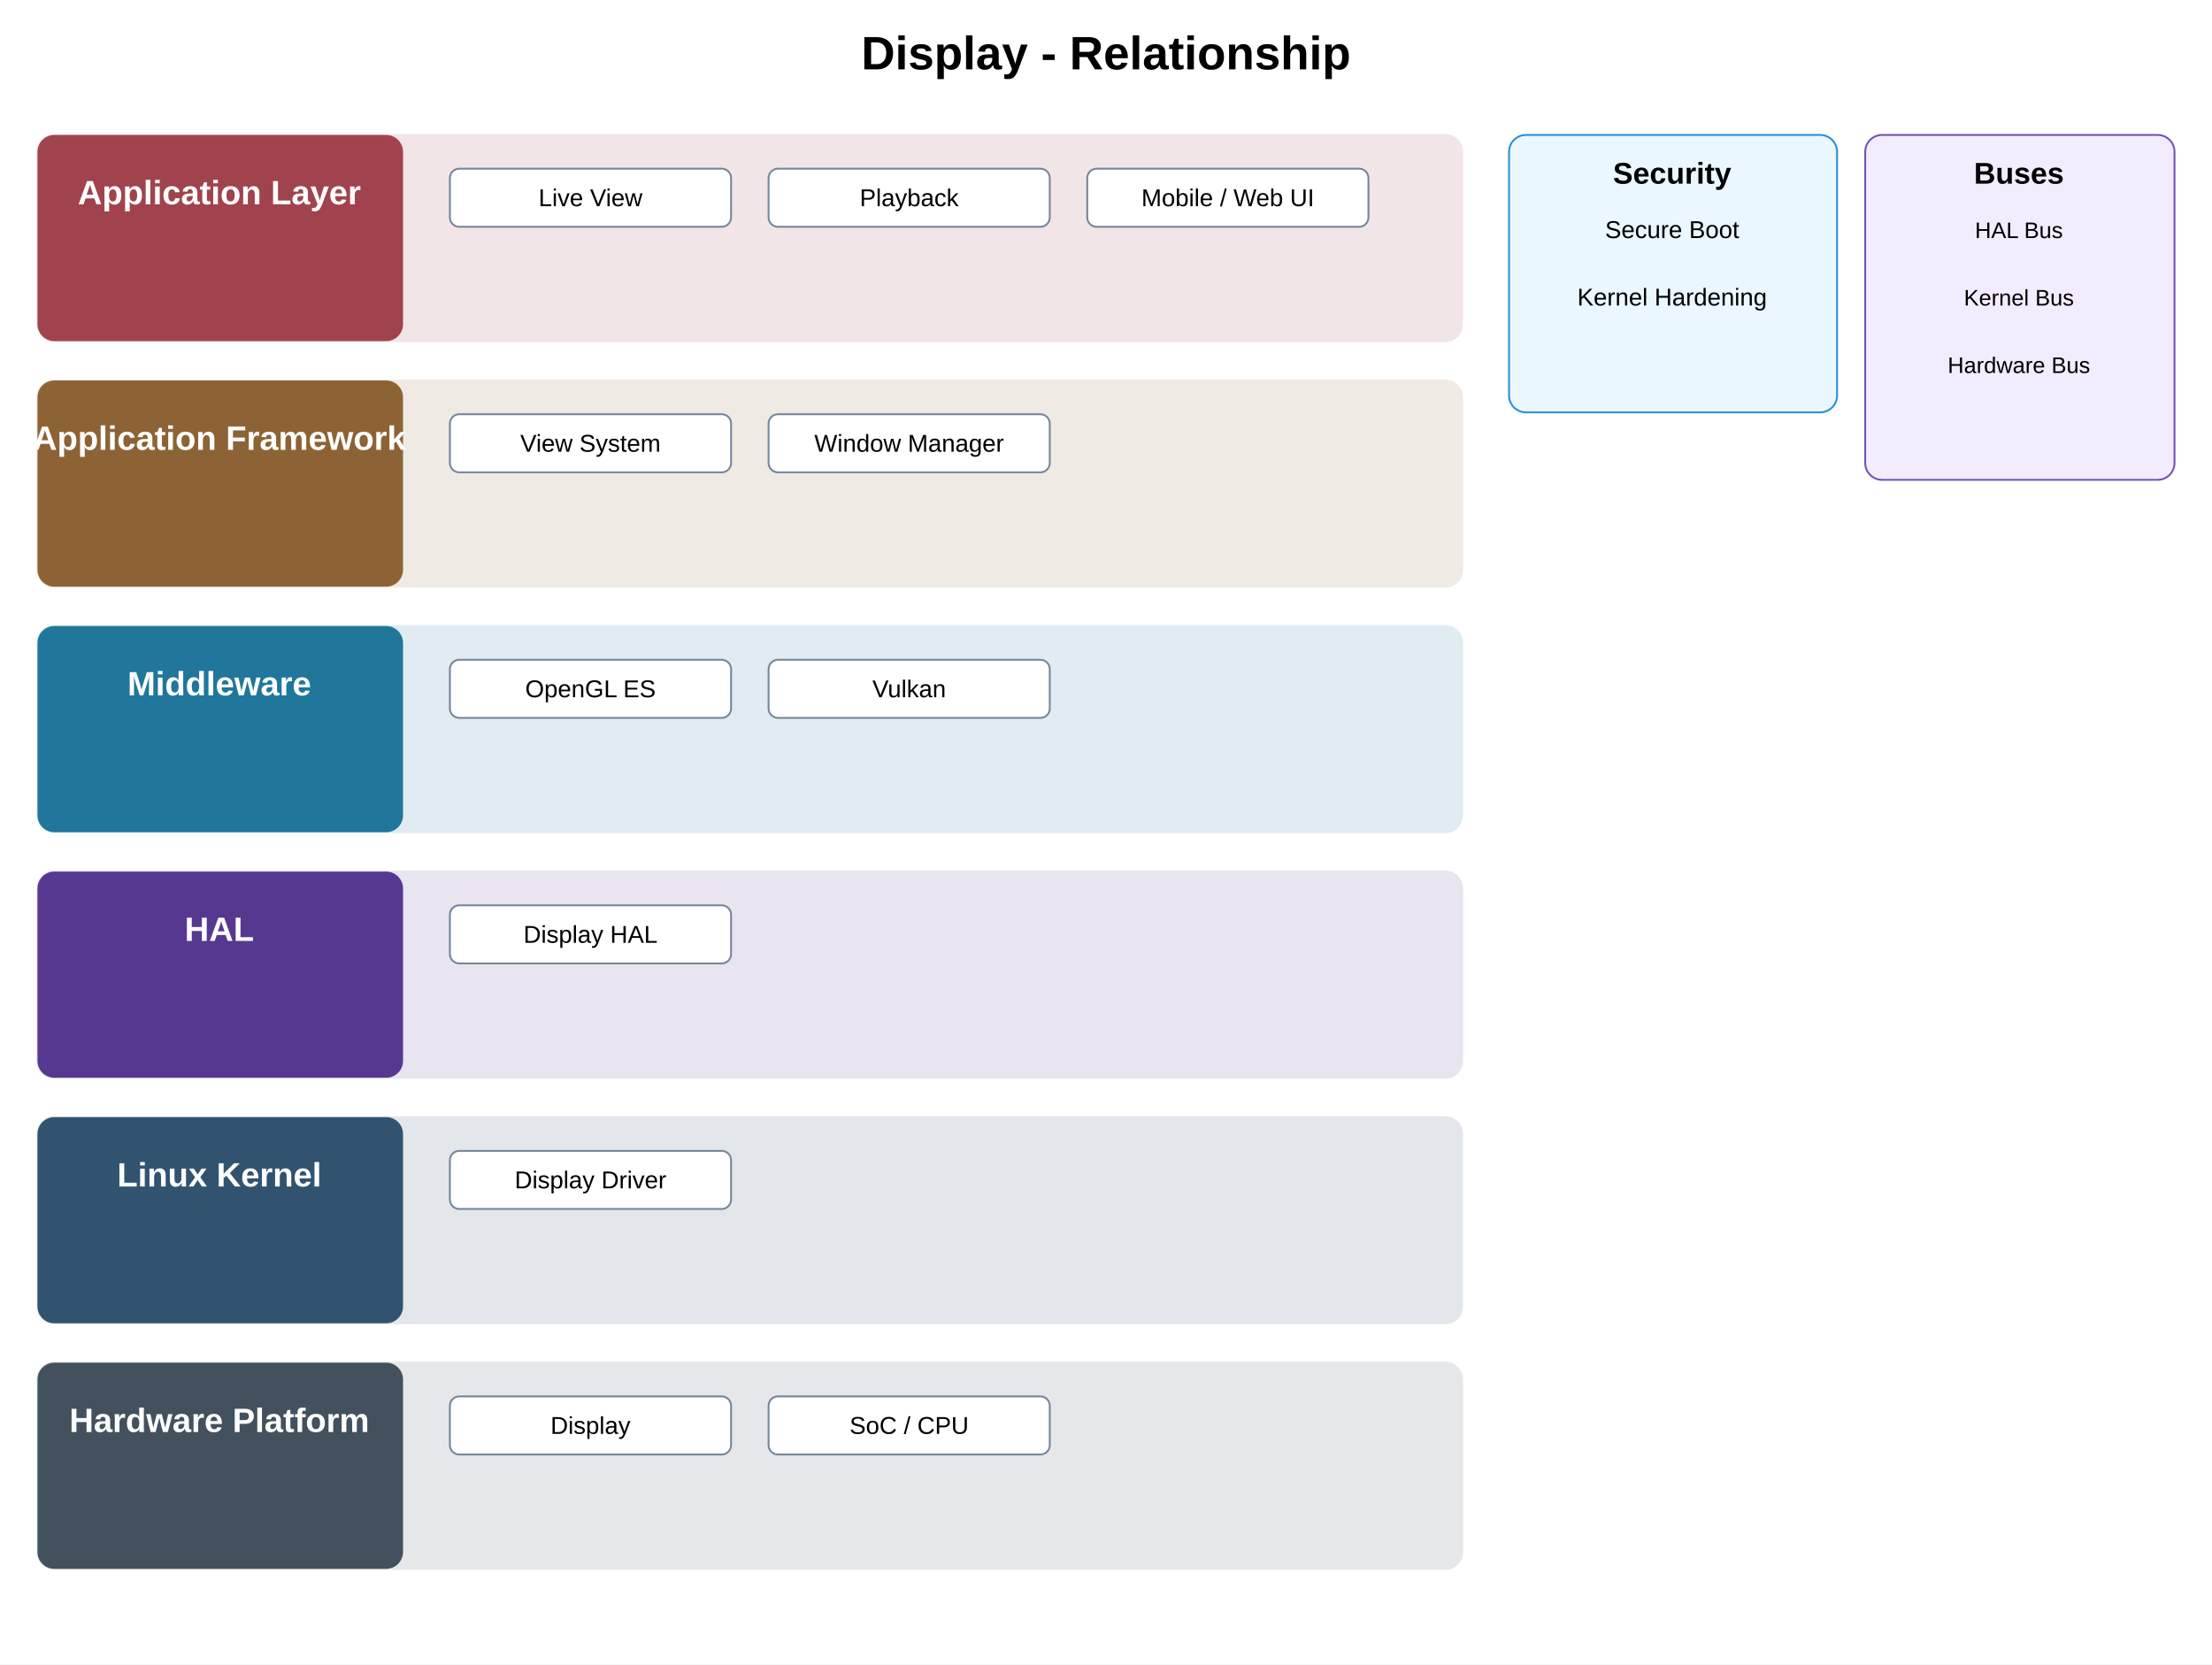
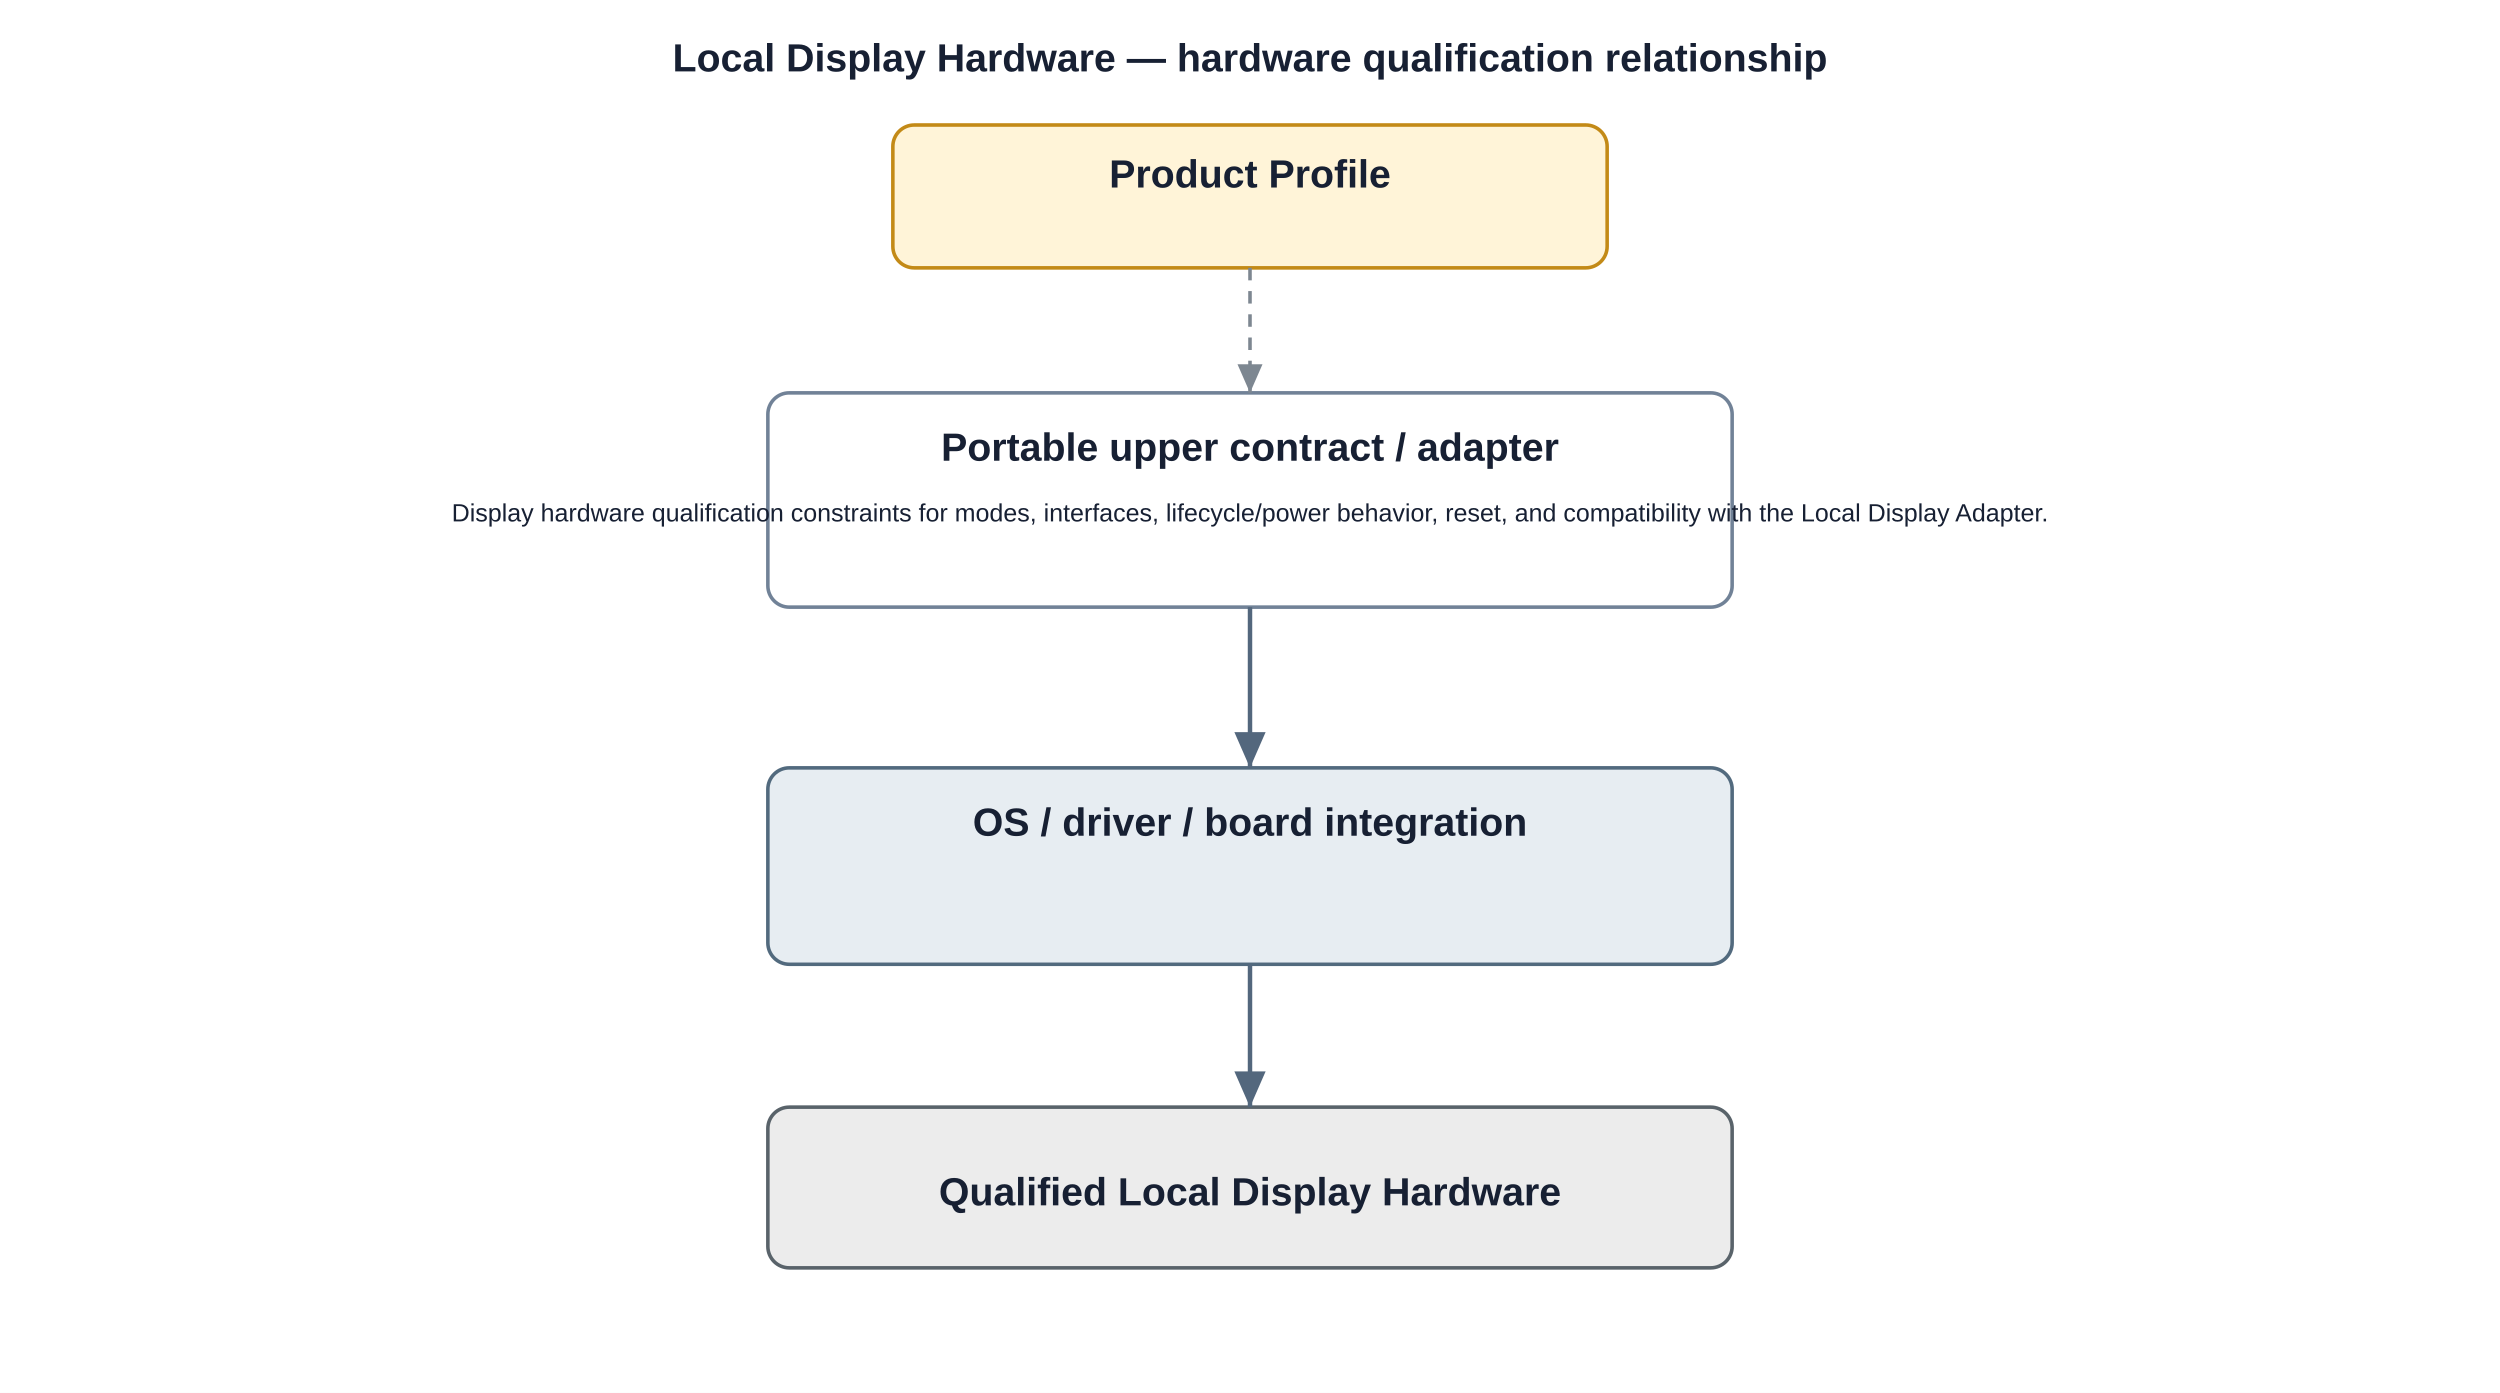
- <svg xmlns="http://www.w3.org/2000/svg" width="1180" height="888">
-   <rect width="100%" height="100%" fill="white" />
-   <text x="590" y="37" font-family="Arial" font-size="25" font-weight="bold" text-anchor="middle">Display - Relationship</text>
-   <rect x="20" y="72" width="760" height="110" rx="9" fill="#a1434d" opacity=".14" stroke="#a1434d" />
-   <rect x="20" y="72" width="195" height="110" rx="9" fill="#a1434d" />
-   <text x="117" y="109" font-family="Arial" font-size="18" font-weight="bold" fill="white" text-anchor="middle">Application Layer</text>
-   <rect x="240" y="90" width="150" height="31" rx="5" fill="white" stroke="#75869a" />
-   <text x="315" y="110" font-family="Arial" font-size="13" text-anchor="middle">Live View</text>
-   <rect x="410" y="90" width="150" height="31" rx="5" fill="white" stroke="#75869a" />
-   <text x="485" y="110" font-family="Arial" font-size="13" text-anchor="middle">Playback</text>
-   <rect x="580" y="90" width="150" height="31" rx="5" fill="white" stroke="#75869a" />
-   <text x="655" y="110" font-family="Arial" font-size="13" text-anchor="middle">Mobile / Web UI</text>
-   <rect x="20" y="203" width="760" height="110" rx="9" fill="#8d6335" opacity=".14" stroke="#8d6335" />
-   <rect x="20" y="203" width="195" height="110" rx="9" fill="#8d6335" />
-   <text x="117" y="240" font-family="Arial" font-size="18" font-weight="bold" fill="white" text-anchor="middle">Application Framework</text>
-   <rect x="240" y="221" width="150" height="31" rx="5" fill="white" stroke="#75869a" />
-   <text x="315" y="241" font-family="Arial" font-size="13" text-anchor="middle">View System</text>
-   <rect x="410" y="221" width="150" height="31" rx="5" fill="white" stroke="#75869a" />
-   <text x="485" y="241" font-family="Arial" font-size="13" text-anchor="middle">Window Manager</text>
-   <rect x="20" y="334" width="760" height="110" rx="9" fill="#20769b" opacity=".14" stroke="#20769b" />
-   <rect x="20" y="334" width="195" height="110" rx="9" fill="#20769b" />
-   <text x="117" y="371" font-family="Arial" font-size="18" font-weight="bold" fill="white" text-anchor="middle">Middleware</text>
-   <rect x="240" y="352" width="150" height="31" rx="5" fill="white" stroke="#75869a" />
-   <text x="315" y="372" font-family="Arial" font-size="13" text-anchor="middle">OpenGL ES</text>
-   <rect x="410" y="352" width="150" height="31" rx="5" fill="white" stroke="#75869a" />
-   <text x="485" y="372" font-family="Arial" font-size="13" text-anchor="middle">Vulkan</text>
-   <rect x="20" y="465" width="760" height="110" rx="9" fill="#563891" opacity=".14" stroke="#563891" />
-   <rect x="20" y="465" width="195" height="110" rx="9" fill="#563891" />
-   <text x="117" y="502" font-family="Arial" font-size="18" font-weight="bold" fill="white" text-anchor="middle">HAL</text>
-   <rect x="240" y="483" width="150" height="31" rx="5" fill="white" stroke="#75869a" />
-   <text x="315" y="503" font-family="Arial" font-size="13" text-anchor="middle">Display HAL</text>
-   <rect x="20" y="596" width="760" height="110" rx="9" fill="#31536f" opacity=".14" stroke="#31536f" />
-   <rect x="20" y="596" width="195" height="110" rx="9" fill="#31536f" />
-   <text x="117" y="633" font-family="Arial" font-size="18" font-weight="bold" fill="white" text-anchor="middle">Linux Kernel</text>
-   <rect x="240" y="614" width="150" height="31" rx="5" fill="white" stroke="#75869a" />
-   <text x="315" y="634" font-family="Arial" font-size="13" text-anchor="middle">Display Driver</text>
-   <rect x="20" y="727" width="760" height="110" rx="9" fill="#42515d" opacity=".14" stroke="#42515d" />
-   <rect x="20" y="727" width="195" height="110" rx="9" fill="#42515d" />
-   <text x="117" y="764" font-family="Arial" font-size="18" font-weight="bold" fill="white" text-anchor="middle">Hardware Platform</text>
-   <rect x="240" y="745" width="150" height="31" rx="5" fill="white" stroke="#75869a" />
-   <text x="315" y="765" font-family="Arial" font-size="13" text-anchor="middle">Display</text>
-   <rect x="410" y="745" width="150" height="31" rx="5" fill="white" stroke="#75869a" />
-   <text x="485" y="765" font-family="Arial" font-size="13" text-anchor="middle">SoC / CPU</text>
-   <rect x="805" y="72" width="175" height="148" rx="9" fill="#eaf7ff" stroke="#2b91cf" />
-   <text x="892" y="98" font-family="Arial" font-size="16" font-weight="bold" text-anchor="middle">Security</text>
-   <text x="892" y="127" font-family="Arial" font-size="13" text-anchor="middle">Secure Boot</text>
-   <text x="892" y="163" font-family="Arial" font-size="13" text-anchor="middle">Kernel Hardening</text>
-   <rect x="995" y="72" width="165" height="184" rx="9" fill="#f3ecff" stroke="#7254b3" />
-   <text x="1077" y="98" font-family="Arial" font-size="16" font-weight="bold" text-anchor="middle">Buses</text>
-   <text x="1077" y="127" font-family="Arial" font-size="12" text-anchor="middle">HAL Bus</text>
-   <text x="1077" y="163" font-family="Arial" font-size="12" text-anchor="middle">Kernel Bus</text>
-   <text x="1077" y="199" font-family="Arial" font-size="12" text-anchor="middle">Hardware Bus</text>
+ <svg xmlns="http://www.w3.org/2000/svg" width="1400" height="780">
+   <defs>
+     <style>text{font-family:Arial;fill:#172033}.h{font-size:22px;font-weight:bold}.t{font-size:14px}.p{fill:#fff4d8;stroke:#c38a17;stroke-width:2}.ct{fill:white;stroke:#718297;stroke-width:2}.os{fill:#e7edf2;stroke:#526a7e;stroke-width:2}.hw{fill:#ececec;stroke:#59636a;stroke-width:2}.a{stroke:#53677d;stroke-width:2.5;fill:none;marker-end:url(#a)}.o{stroke:#7d8791;stroke-width:2;stroke-dasharray:7 6;fill:none;marker-end:url(#o)}</style>
+     <marker id="a" markerWidth="10" markerHeight="10" refX="8" refY="3.5" orient="auto">
+       <polygon points="0 0,8 3.5,0 7" fill="#53677d" />
+     </marker>
+     <marker id="o" markerWidth="10" markerHeight="10" refX="8" refY="3.5" orient="auto">
+       <polygon points="0 0,8 3.5,0 7" fill="#7d8791" />
+     </marker>
+   </defs>
+   <rect width="1400" height="780" fill="white" />
+   <text x="700" y="40" class="h" text-anchor="middle">Local Display Hardware — hardware qualification relationship</text>
+   <rect x="500" y="70" width="400" height="80" rx="12" class="p" />
+   <text x="700" y="105" class="h" text-anchor="middle">Product Profile</text>
+   <rect x="430" y="220" width="540" height="120" rx="12" class="ct" />
+   <text x="700" y="258" class="h" text-anchor="middle">Portable upper contract / adapter</text>
+   <text x="700" y="292" class="t" text-anchor="middle">Display hardware qualification constraints for modes, interfaces, lifecycle/power behavior, reset, and compatibility with the Local Display Adapter.</text>
+   <rect x="430" y="430" width="540" height="110" rx="12" class="os" />
+   <text x="700" y="468" class="h" text-anchor="middle">OS / driver / board integration</text>
+   <rect x="430" y="620" width="540" height="90" rx="12" class="hw" />
+   <text x="700" y="675" class="h" text-anchor="middle">Qualified Local Display Hardware</text>
+   <path d="M700 150 L700 220" class="o" />
+   <path d="M700 340 L700 430" class="a" />
+   <path d="M700 540 L700 620" class="a" />
</svg>
